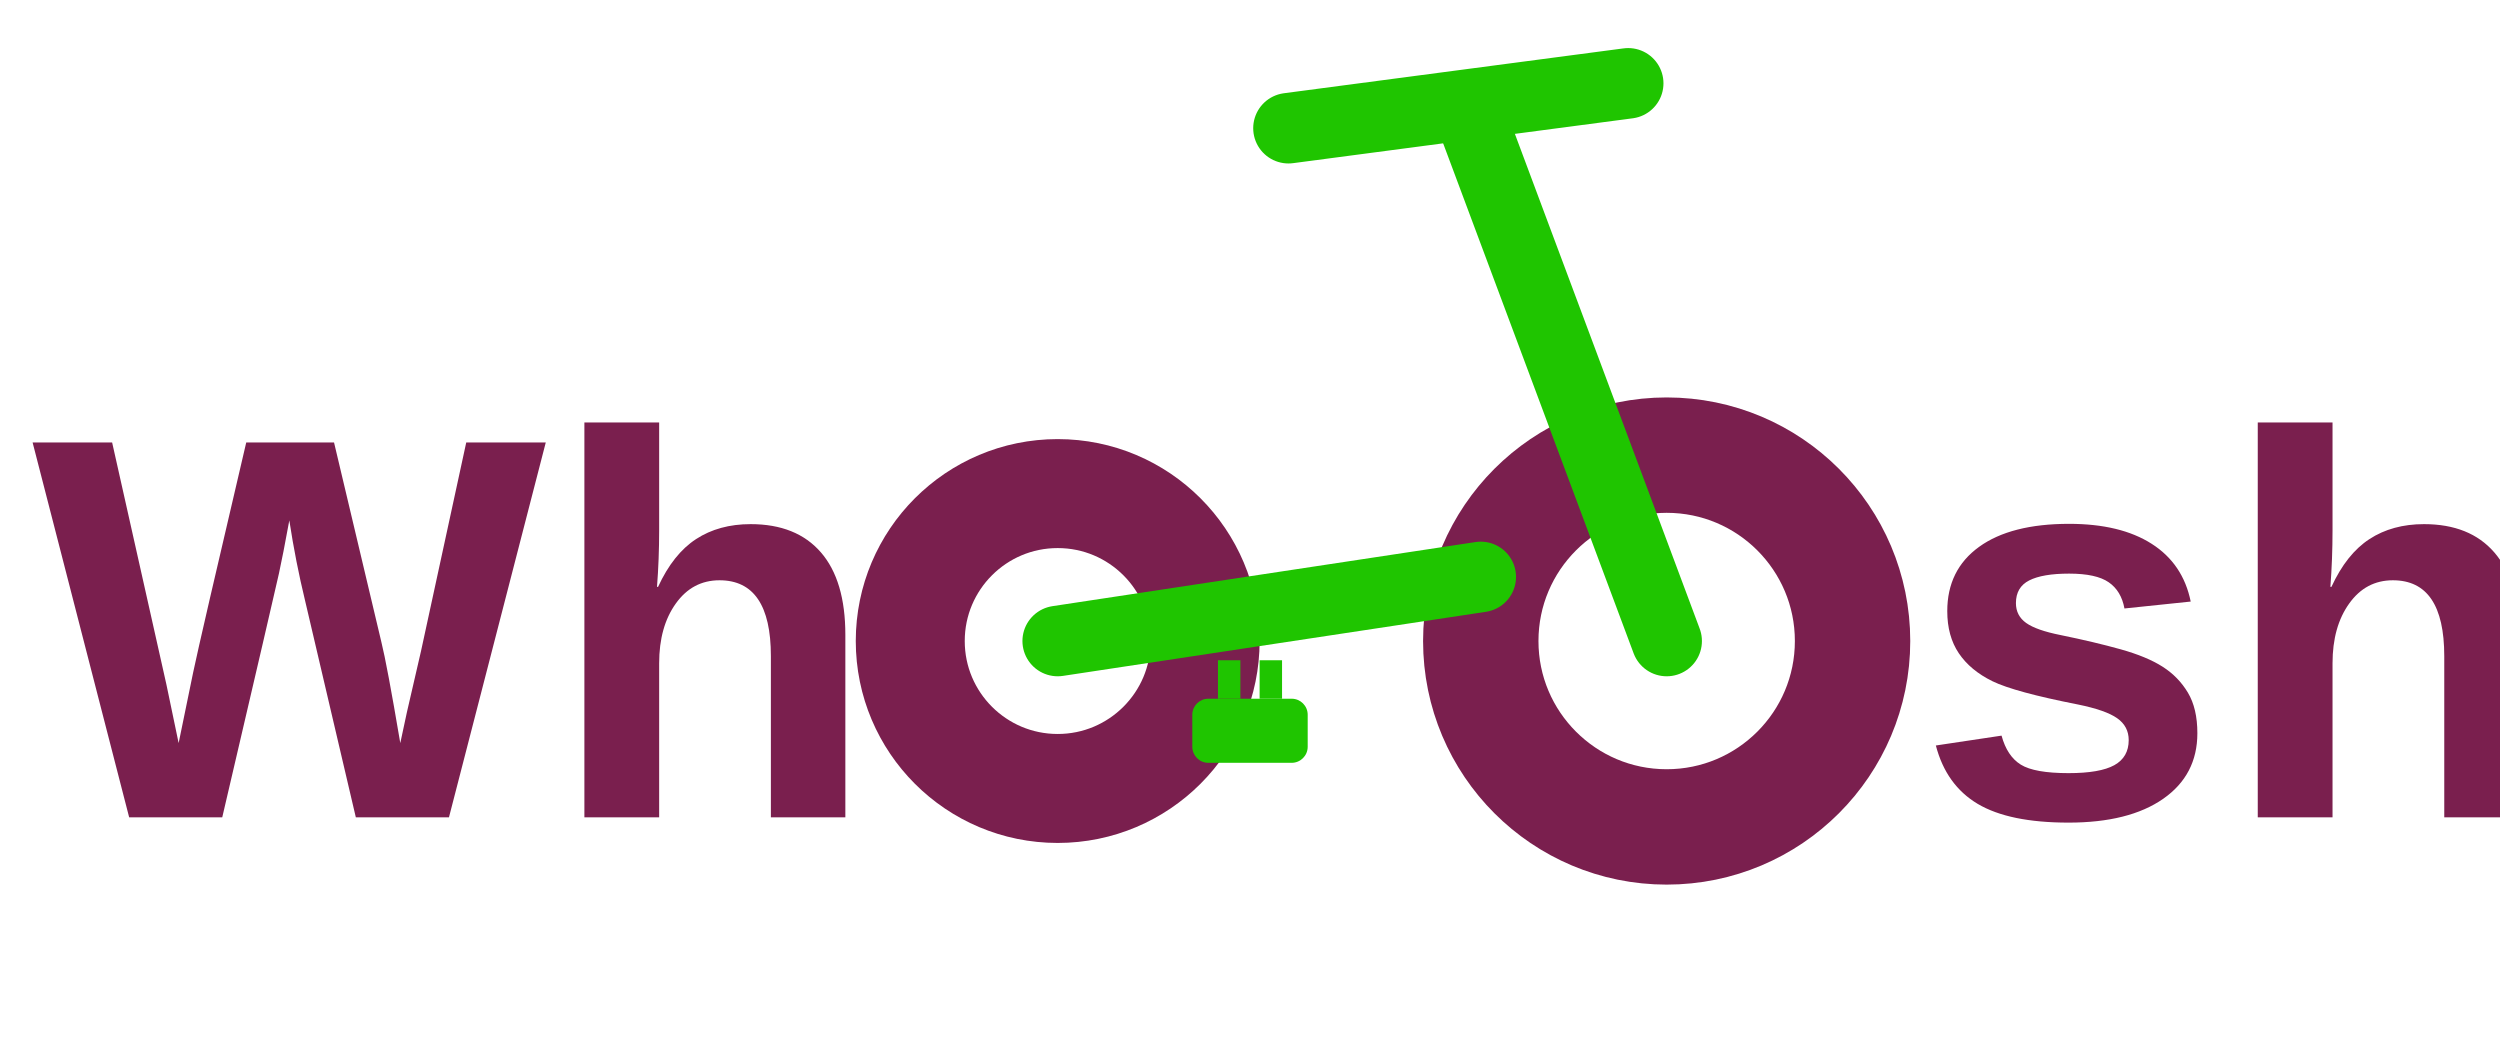
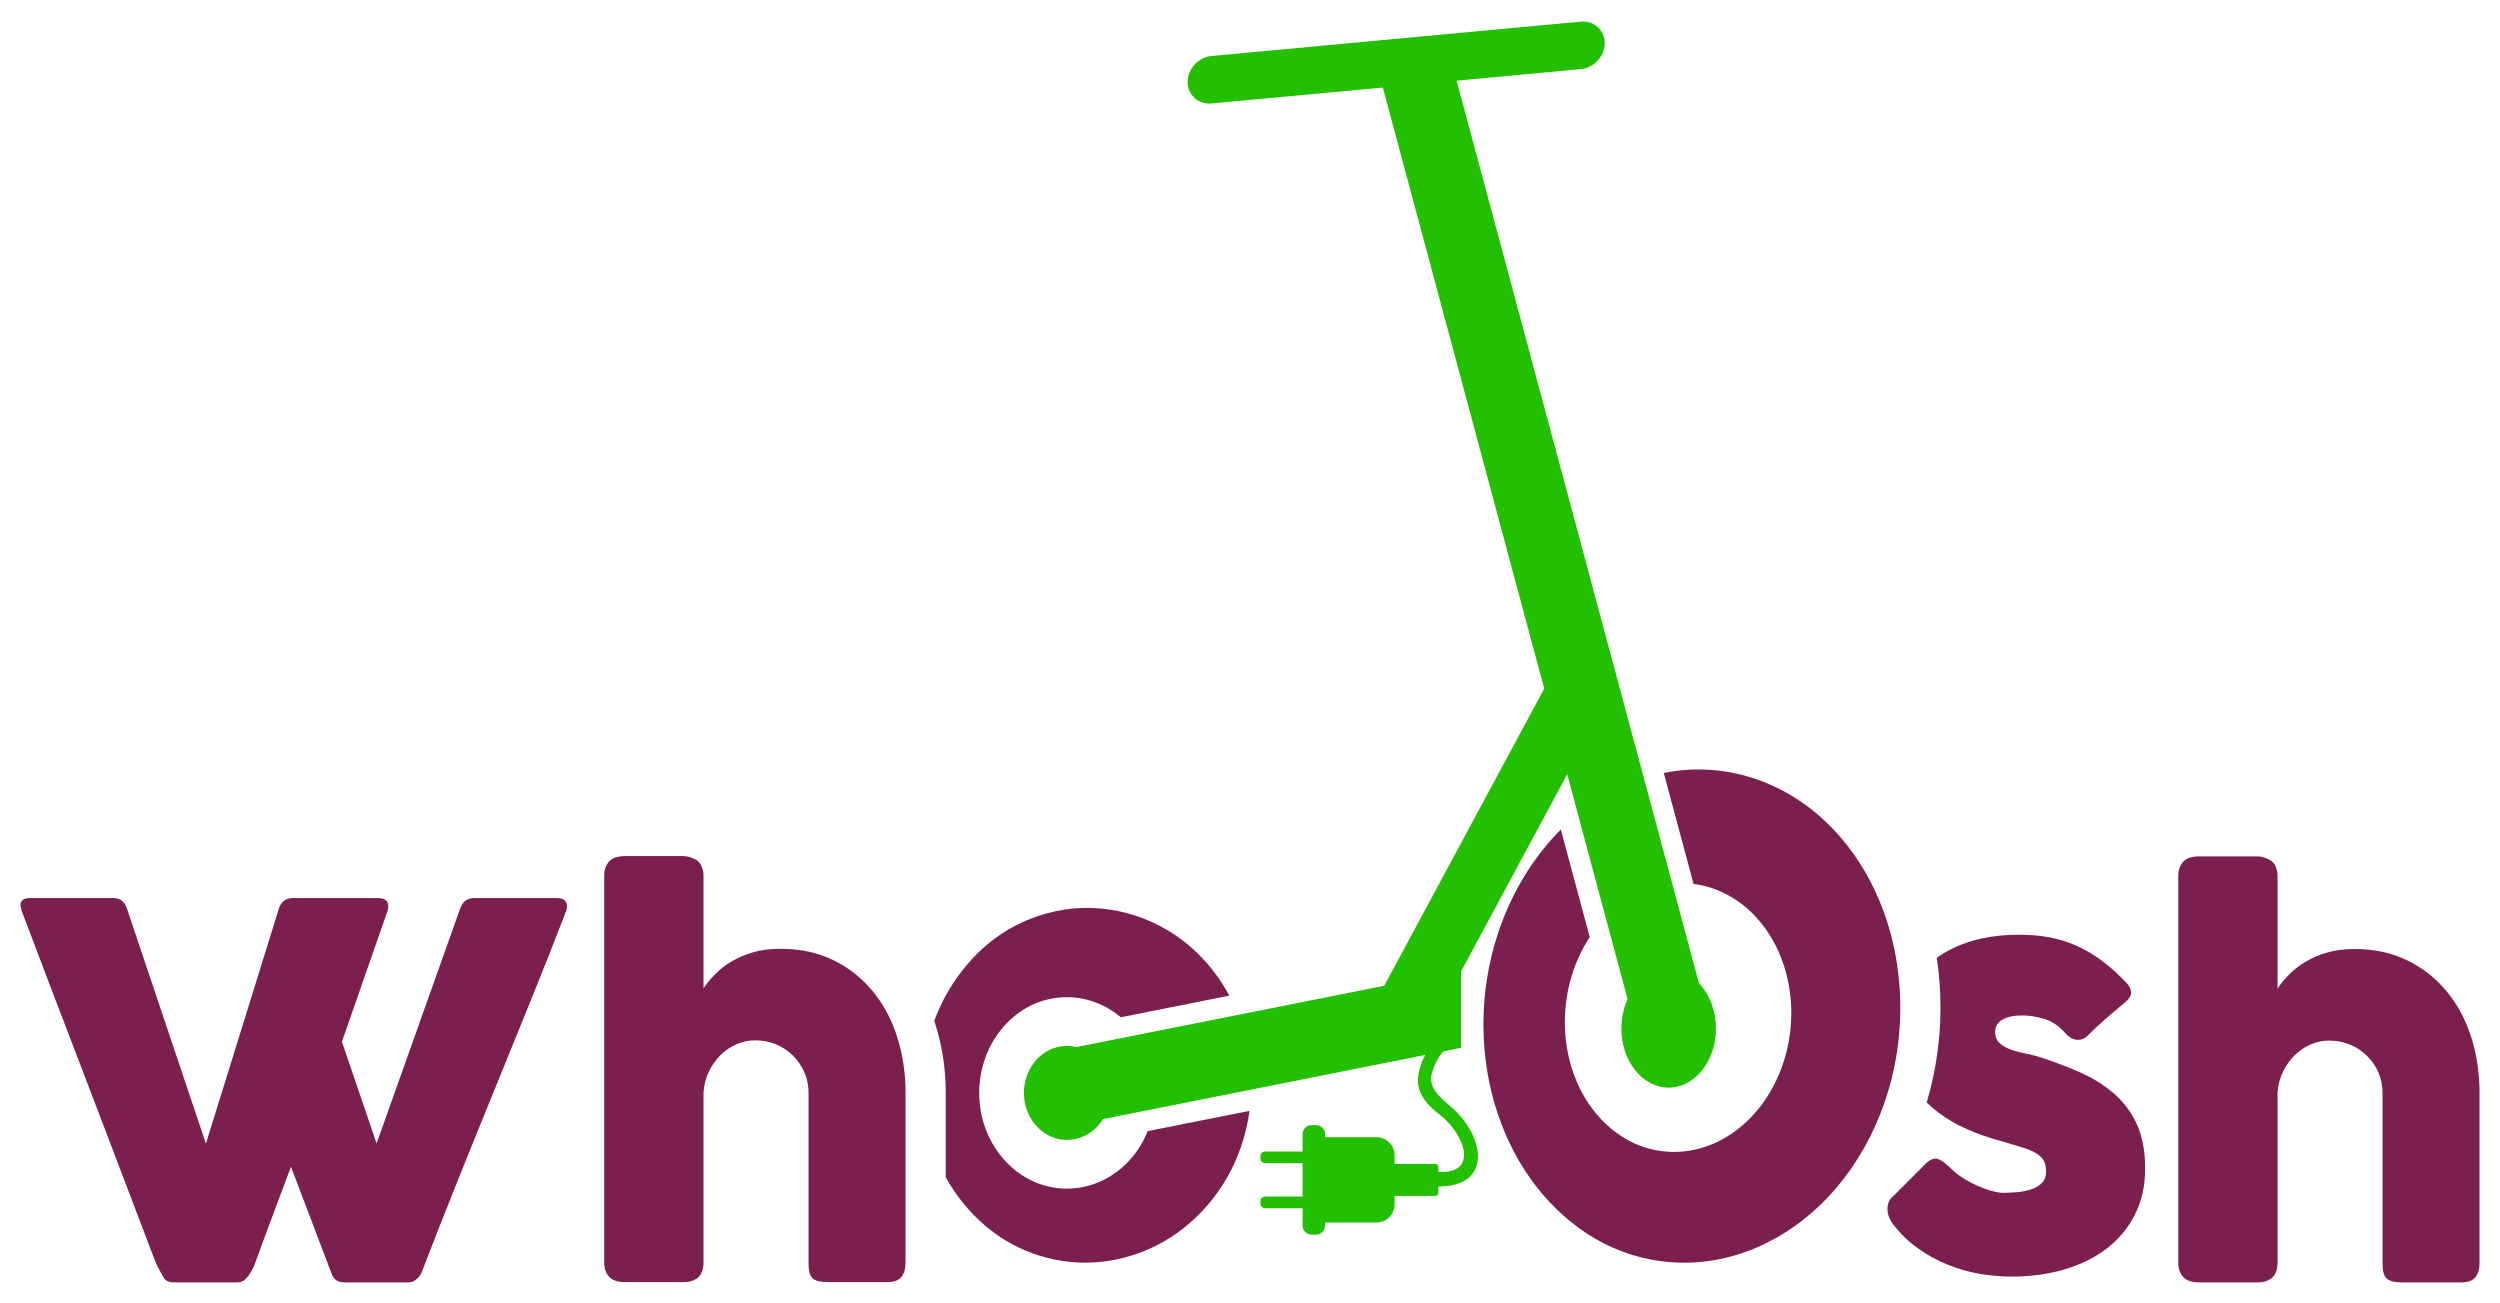
- <svg xmlns="http://www.w3.org/2000/svg" viewBox="0 0 780 330">
-   <g font-family="'Liberation Sans', Arial, Helvetica, sans-serif" font-weight="700" font-size="170" fill="#7A1F4E">
-     <text x="10" y="255">Wh</text>
-     <text x="598" y="255">sh</text>
-   </g>
-   <circle cx="330" cy="200" r="46" fill="none" stroke="#7A1F4E" stroke-width="34" />
-   <circle cx="520" cy="200" r="58" fill="none" stroke="#7A1F4E" stroke-width="36" />
-   <g fill="none" stroke="#1FC500" stroke-width="22" stroke-linecap="round" stroke-linejoin="round">
-     <path d="M330 200 L462 180" />
-     <path d="M520 200 L458 34" />
-     <path d="M402 40 L508 26" />
-   </g>
-   <g fill="#1FC500">
-     <rect x="372" y="218" width="36" height="20" rx="5" />
-     <rect x="380" y="206" width="7" height="12" />
-     <rect x="393" y="206" width="7" height="12" />
-   </g>
+ <svg xmlns="http://www.w3.org/2000/svg" viewBox="125.95 -360.68 366.52 191.01">
+   <path fill="#7A1F4E" fill-rule="evenodd" d="M459.86 -215.76 C460.34 -216.47 460.92 -217.16 461.60 -217.86 C462.29 -218.55 463.10 -219.17 464.02 -219.71 C464.94 -220.26 465.99 -220.70 467.17 -221.04 C468.34 -221.38 469.67 -221.55 471.16 -221.55 C474.04 -221.55 476.62 -220.99 478.88 -219.88 C481.14 -218.78 483.07 -217.26 484.65 -215.34 C486.23 -213.43 487.43 -211.19 488.25 -208.63 C489.07 -206.06 489.47 -203.33 489.47 -200.43 L489.47 -175.59 C489.47 -174.63 489.27 -173.91 488.85 -173.42 C488.44 -172.92 487.77 -172.67 486.86 -172.67 L478.10 -172.67 C477.01 -172.67 476.27 -172.86 475.86 -173.23 C475.46 -173.59 475.25 -174.30 475.25 -175.36 L475.25 -200.43 C475.25 -201.51 475.05 -202.52 474.64 -203.46 C474.22 -204.40 473.65 -205.22 472.94 -205.91 C472.23 -206.61 471.41 -207.15 470.46 -207.54 C469.52 -207.93 468.51 -208.12 467.44 -208.12 C466.53 -208.12 465.65 -207.95 464.78 -207.58 C463.90 -207.21 463.12 -206.70 462.43 -206.03 C461.73 -205.36 461.15 -204.55 460.68 -203.61 C460.21 -202.68 459.94 -201.64 459.86 -200.50 L459.86 -175.48 C459.86 -175.05 459.78 -174.62 459.62 -174.19 C459.46 -173.76 459.20 -173.43 458.87 -173.20 C458.55 -173.00 458.24 -172.86 457.95 -172.78 C457.66 -172.71 457.32 -172.67 456.94 -172.67 L448.37 -172.67 C447.28 -172.67 446.50 -172.94 446.02 -173.47 C445.54 -174.00 445.30 -174.71 445.30 -175.59 L445.30 -206.46 L445.30 -206.72 L445.30 -218.00 L445.30 -218.18 L445.30 -232.25 C445.30 -233.11 445.54 -233.81 446.02 -234.34 C446.50 -234.87 447.28 -235.13 448.37 -235.13 L456.94 -235.13 C457.52 -235.13 458.17 -234.93 458.87 -234.53 C459.20 -234.30 459.46 -233.97 459.62 -233.54 C459.78 -233.11 459.86 -232.71 459.86 -232.33 L459.86 -215.76 Z" />
+   <path fill="#7A1F4E" fill-rule="evenodd" d="M411.86 -189.48 C412.54 -188.80 413.28 -188.23 414.08 -187.76 C414.88 -187.29 415.63 -186.91 416.37 -186.62 C417.10 -186.33 417.75 -186.12 418.30 -185.99 C418.86 -185.87 419.24 -185.80 419.44 -185.80 C419.92 -185.80 420.54 -185.83 421.28 -185.87 C422.03 -185.90 422.74 -186.02 423.42 -186.21 C424.10 -186.40 424.70 -186.70 425.19 -187.13 C425.68 -187.56 425.92 -188.17 425.92 -188.95 C425.92 -189.66 425.78 -190.23 425.51 -190.64 C425.23 -191.06 424.82 -191.41 424.29 -191.70 C423.76 -192.00 423.12 -192.25 422.35 -192.48 C421.58 -192.70 420.70 -192.97 419.74 -193.27 C416.71 -194.08 414.21 -195.05 412.23 -196.19 C410.72 -197.07 409.45 -198.02 408.42 -199.05 C409.95 -204.18 410.62 -209.57 410.40 -214.92 C410.33 -216.71 410.16 -218.50 409.89 -220.26 C411.30 -221.27 412.94 -222.06 414.81 -222.65 C416.96 -223.32 419.35 -223.64 421.98 -223.64 C423.57 -223.64 425.06 -223.52 426.45 -223.25 C427.84 -222.99 429.17 -222.57 430.44 -222.00 C431.70 -221.43 432.94 -220.70 434.14 -219.80 C435.34 -218.90 436.53 -217.83 437.72 -216.59 C438.15 -216.09 438.37 -215.62 438.39 -215.18 C438.40 -214.73 438.11 -214.25 437.53 -213.75 C436.54 -212.94 435.61 -212.14 434.71 -211.36 C433.81 -210.58 432.88 -209.70 431.91 -208.74 C431.61 -208.49 431.31 -208.34 431.00 -208.27 C430.70 -208.21 430.41 -208.21 430.13 -208.29 C429.85 -208.36 429.59 -208.49 429.34 -208.67 C429.08 -208.84 428.86 -209.06 428.65 -209.31 C427.77 -210.30 426.76 -210.97 425.62 -211.31 C424.48 -211.65 423.42 -211.81 422.43 -211.81 C421.20 -211.81 420.21 -211.60 419.48 -211.17 C418.74 -210.74 418.40 -210.08 418.45 -209.20 C418.50 -208.54 418.76 -208.03 419.20 -207.67 C419.64 -207.30 420.18 -207.00 420.83 -206.77 C421.47 -206.54 422.16 -206.37 422.88 -206.23 C423.60 -206.09 424.25 -205.92 424.86 -205.75 C427.14 -205.01 429.22 -204.22 431.12 -203.36 C433.01 -202.50 434.66 -201.45 436.05 -200.20 C437.44 -198.95 438.52 -197.44 439.30 -195.70 C440.07 -193.95 440.45 -191.83 440.45 -189.33 C440.45 -186.83 439.95 -184.59 438.95 -182.62 C437.96 -180.64 436.58 -178.99 434.83 -177.65 C433.09 -176.31 431.03 -175.29 428.64 -174.58 C426.25 -173.87 423.67 -173.52 420.92 -173.52 C419.35 -173.52 417.76 -173.66 416.14 -173.93 C414.52 -174.21 412.96 -174.67 411.44 -175.29 C409.92 -175.91 408.48 -176.70 407.12 -177.67 C405.75 -178.65 404.54 -179.82 403.48 -181.21 C403.20 -181.57 403.00 -181.95 402.86 -182.34 C402.72 -182.73 402.65 -183.11 402.67 -183.49 C402.68 -183.87 402.76 -184.22 402.89 -184.54 C403.03 -184.85 403.25 -185.12 403.55 -185.35 L408.44 -190.24 C409.05 -190.74 409.59 -190.92 410.06 -190.77 C410.53 -190.62 411.12 -190.19 411.86 -189.48 Z" />
+   <path fill="#7A1F4E" fill-rule="evenodd" d="M280.94 -214.40 C284.30 -214.82 287.68 -213.73 290.27 -211.54 L306.18 -214.71 C304.70 -217.46 302.77 -219.89 300.48 -221.88 C295.01 -226.63 287.55 -228.57 280.73 -227.09 C273.91 -225.62 269.01 -221.62 265.65 -216.46 C264.54 -214.77 263.62 -212.93 262.92 -211.00 C262.98 -210.82 263.04 -210.64 263.09 -210.47 C264.13 -207.22 264.60 -203.86 264.60 -200.46 L264.60 -188.09 C265.37 -186.70 266.25 -185.40 267.23 -184.21 C270.75 -179.93 275.48 -176.81 281.62 -175.83 C287.76 -174.85 294.43 -176.59 299.52 -180.66 C304.50 -184.62 308.15 -190.54 309.14 -197.82 L294.21 -194.85 C293.43 -192.89 292.26 -191.19 290.81 -189.83 C288.28 -187.44 284.85 -186.17 281.43 -186.45 C278.00 -186.74 275.15 -188.38 273.05 -190.79 C271.00 -193.14 269.67 -196.29 269.52 -199.81 C269.37 -203.33 270.46 -206.71 272.39 -209.30 C274.41 -212.01 277.31 -213.96 280.94 -214.40 Z" />
+   <path fill="#7A1F4E" fill-rule="evenodd" d="M369.87 -247.36 C378.12 -249.03 386.55 -246.54 392.93 -240.84 C399.58 -234.89 404.07 -225.62 404.51 -214.69 C404.96 -203.75 401.26 -193.68 395.14 -186.49 C389.24 -179.55 380.98 -175.45 372.59 -175.56 C364.20 -175.67 357.20 -179.59 352.04 -185.67 C347.05 -191.56 343.85 -199.65 343.47 -208.71 C343.09 -217.76 345.60 -226.41 350.07 -233.24 C351.46 -235.36 353.04 -237.32 354.78 -239.07 L359.02 -223.29 C356.57 -219.57 355.19 -214.84 355.39 -209.87 C355.60 -204.72 357.48 -200.16 360.38 -196.93 C363.34 -193.63 367.34 -191.64 371.92 -191.81 C376.50 -191.98 380.78 -194.39 383.83 -198.21 C386.93 -202.10 388.78 -207.41 388.55 -213.12 C388.31 -218.83 386.05 -223.72 382.66 -226.98 C380.29 -229.24 377.37 -230.69 374.24 -231.09 L369.87 -247.36 Z" />
+   <path fill="#22C000" fill-rule="evenodd" d="M283.76 -207.18 L340.14 -218.40 L340.14 -207.06 L287.65 -196.61 C287.33 -196.10 286.95 -195.63 286.53 -195.23 C285.28 -194.06 283.60 -193.44 281.92 -193.58 C280.23 -193.72 278.83 -194.52 277.80 -195.71 C276.79 -196.86 276.14 -198.41 276.07 -200.14 C276.00 -201.87 276.53 -203.53 277.48 -204.80 C278.47 -206.13 279.90 -207.09 281.68 -207.30 C282.38 -207.39 283.08 -207.34 283.76 -207.18 Z" />
+   <path fill="#22C000" fill-rule="evenodd" d="M327.36 -352.77 L338.45 -352.77 L376.75 -210.14 L365.66 -210.14 L327.36 -352.77 Z" />
+   <path fill="#22C000" fill-rule="evenodd" d="M327.30 -213.21 L355.58 -265.73 L362.77 -260.27 L334.49 -207.75 L327.30 -213.21 Z" />
+   <path fill="#22C000" fill-rule="evenodd" d="M370.59 -218.54 C374.42 -218.54 377.52 -214.67 377.52 -209.88 C377.52 -205.10 374.42 -201.23 370.59 -201.23 C366.76 -201.23 363.66 -205.10 363.66 -209.88 C363.66 -214.67 366.76 -218.54 370.59 -218.54 Z" />
+   <path fill="#22C000" fill-rule="evenodd" d="M335.24 -206.52 C334.80 -205.89 334.46 -205.21 334.25 -204.51 C333.20 -201.50 334.16 -199.47 336.93 -197.34 C340.80 -194.37 342.76 -188.48 336.82 -188.89 L336.82 -189.63 C336.82 -189.86 336.63 -190.05 336.40 -190.05 L330.41 -190.05 L330.41 -191.30 C330.41 -192.76 329.21 -193.96 327.75 -193.96 L320.22 -193.96 L320.22 -194.40 C320.22 -195.13 319.62 -195.73 318.88 -195.73 L318.25 -195.73 C317.52 -195.73 316.92 -195.13 316.92 -194.40 L316.92 -191.86 L311.43 -191.86 C311.05 -191.86 310.74 -191.54 310.74 -191.17 L310.74 -190.84 C310.74 -190.46 311.05 -190.15 311.43 -190.15 L316.92 -190.15 L316.92 -185.26 L311.43 -185.26 C311.05 -185.26 310.74 -184.95 310.74 -184.57 L310.74 -184.24 C310.74 -183.86 311.05 -183.55 311.43 -183.55 L316.92 -183.55 L316.92 -181.01 C316.92 -180.27 317.52 -179.67 318.25 -179.67 L318.88 -179.67 C319.62 -179.67 320.22 -180.27 320.22 -181.01 L320.22 -181.45 L327.75 -181.45 C329.21 -181.45 330.41 -182.64 330.41 -184.11 L330.41 -185.35 L336.40 -185.35 C336.63 -185.35 336.82 -185.54 336.82 -185.78 L336.82 -186.73 C344.90 -186.73 343.60 -194.20 338.69 -198.40 C336.67 -200.13 335.06 -201.49 336.08 -203.97 C336.43 -205.10 337.14 -206.15 338.01 -207.07 L335.24 -206.52 Z" />
+   <path fill="#7A1F4E" fill-rule="evenodd" d="M149.88 -173.47 C149.63 -173.90 149.39 -174.34 149.16 -174.79 C148.93 -175.25 148.73 -175.70 148.55 -176.16 C145.29 -184.77 142.04 -193.28 138.81 -201.74 C135.57 -210.18 132.32 -218.70 129.06 -227.31 C129.06 -227.44 129.05 -227.55 129.01 -227.65 C128.97 -227.75 128.95 -227.85 128.95 -227.95 C128.95 -228.66 129.42 -229.02 130.35 -229.02 L142.56 -229.02 C143.52 -229.02 144.18 -228.54 144.53 -227.58 L156.14 -193.01 L166.87 -227.58 C167.22 -228.54 167.92 -229.02 168.95 -229.02 L181.28 -229.02 C181.86 -229.02 182.28 -228.92 182.52 -228.70 C182.76 -228.49 182.87 -228.19 182.87 -227.84 C182.87 -227.64 182.86 -227.50 182.83 -227.42 L182.83 -227.31 L176.08 -207.96 L181.16 -193.04 L193.45 -227.58 C193.80 -228.54 194.50 -229.02 195.53 -229.02 L207.48 -229.02 C208.06 -229.02 208.48 -228.92 208.72 -228.70 C208.96 -228.49 209.07 -228.19 209.07 -227.84 C209.07 -227.64 209.06 -227.50 209.03 -227.42 L209.03 -227.31 C207.31 -222.86 205.56 -218.41 203.76 -213.99 C201.97 -209.56 200.17 -205.14 198.37 -200.72 C196.56 -196.28 194.76 -191.86 192.98 -187.41 C191.20 -182.97 189.45 -178.53 187.76 -174.11 C187.66 -173.83 187.43 -173.53 187.08 -173.19 C186.72 -172.85 186.29 -172.67 185.79 -172.67 L185.68 -172.67 L176.50 -172.67 C175.94 -172.67 175.53 -172.78 175.24 -173.00 C174.94 -173.21 174.73 -173.49 174.60 -173.85 L168.61 -189.63 C167.75 -187.33 166.91 -185.07 166.07 -182.86 C165.24 -180.65 164.40 -178.38 163.57 -176.08 C163.44 -175.73 163.30 -175.36 163.14 -174.97 C162.97 -174.58 162.77 -174.21 162.54 -173.87 C162.32 -173.53 162.06 -173.24 161.77 -173.01 C161.48 -172.78 161.14 -172.67 160.76 -172.67 L160.65 -172.67 L151.47 -172.67 C150.66 -172.67 150.13 -172.94 149.88 -173.47 L149.88 -173.47 Z M229.09 -215.80 C229.57 -216.50 230.15 -217.20 230.84 -217.89 C231.52 -218.59 232.33 -219.21 233.25 -219.75 C234.17 -220.30 235.22 -220.74 236.40 -221.08 C237.57 -221.42 238.90 -221.58 240.39 -221.58 C243.27 -221.58 245.85 -221.03 248.11 -219.92 C250.38 -218.82 252.30 -217.30 253.88 -215.38 C255.46 -213.47 256.66 -211.23 257.48 -208.67 C258.30 -206.10 258.71 -203.37 258.71 -200.46 L258.71 -175.63 C258.71 -174.67 258.50 -173.95 258.09 -173.45 C257.67 -172.96 257.00 -172.71 256.09 -172.71 L247.33 -172.71 C246.24 -172.71 245.50 -172.90 245.09 -173.26 C244.69 -173.63 244.49 -174.34 244.49 -175.40 L244.49 -200.46 C244.49 -201.55 244.28 -202.56 243.87 -203.50 C243.45 -204.43 242.88 -205.25 242.17 -205.95 C241.47 -206.64 240.64 -207.19 239.70 -207.58 C238.75 -207.97 237.74 -208.16 236.68 -208.16 C235.77 -208.16 234.88 -207.98 234.01 -207.62 C233.14 -207.25 232.35 -206.73 231.66 -206.06 C230.96 -205.39 230.38 -204.58 229.91 -203.65 C229.45 -202.71 229.17 -201.68 229.09 -200.54 L229.09 -175.51 C229.09 -175.08 229.02 -174.65 228.85 -174.22 C228.69 -173.79 228.43 -173.47 228.11 -173.24 C227.78 -173.04 227.47 -172.90 227.18 -172.82 C226.89 -172.75 226.55 -172.71 226.17 -172.71 L217.60 -172.71 C216.52 -172.71 215.73 -172.97 215.25 -173.50 C214.77 -174.04 214.53 -174.74 214.53 -175.63 L214.53 -206.49 L214.53 -206.76 L214.53 -218.03 L214.53 -218.22 L214.53 -232.29 C214.53 -233.15 214.77 -233.84 215.25 -234.38 C215.73 -234.91 216.52 -235.17 217.60 -235.17 L226.17 -235.17 C226.75 -235.17 227.40 -234.97 228.11 -234.57 C228.43 -234.34 228.69 -234.01 228.85 -233.58 C229.02 -233.15 229.09 -232.75 229.09 -232.37 L229.09 -215.80 Z" />
+   <path fill="#22C000" fill-rule="evenodd" d="M303.55 -352.47 L357.73 -357.51 C359.64 -357.68 361.21 -356.26 361.21 -354.35 L361.21 -354.35 C361.21 -352.44 359.64 -350.73 357.73 -350.55 L303.55 -345.51 C301.64 -345.33 300.07 -346.75 300.07 -348.66 L300.07 -348.66 C300.07 -350.58 301.64 -352.29 303.55 -352.47 Z" />
</svg>
